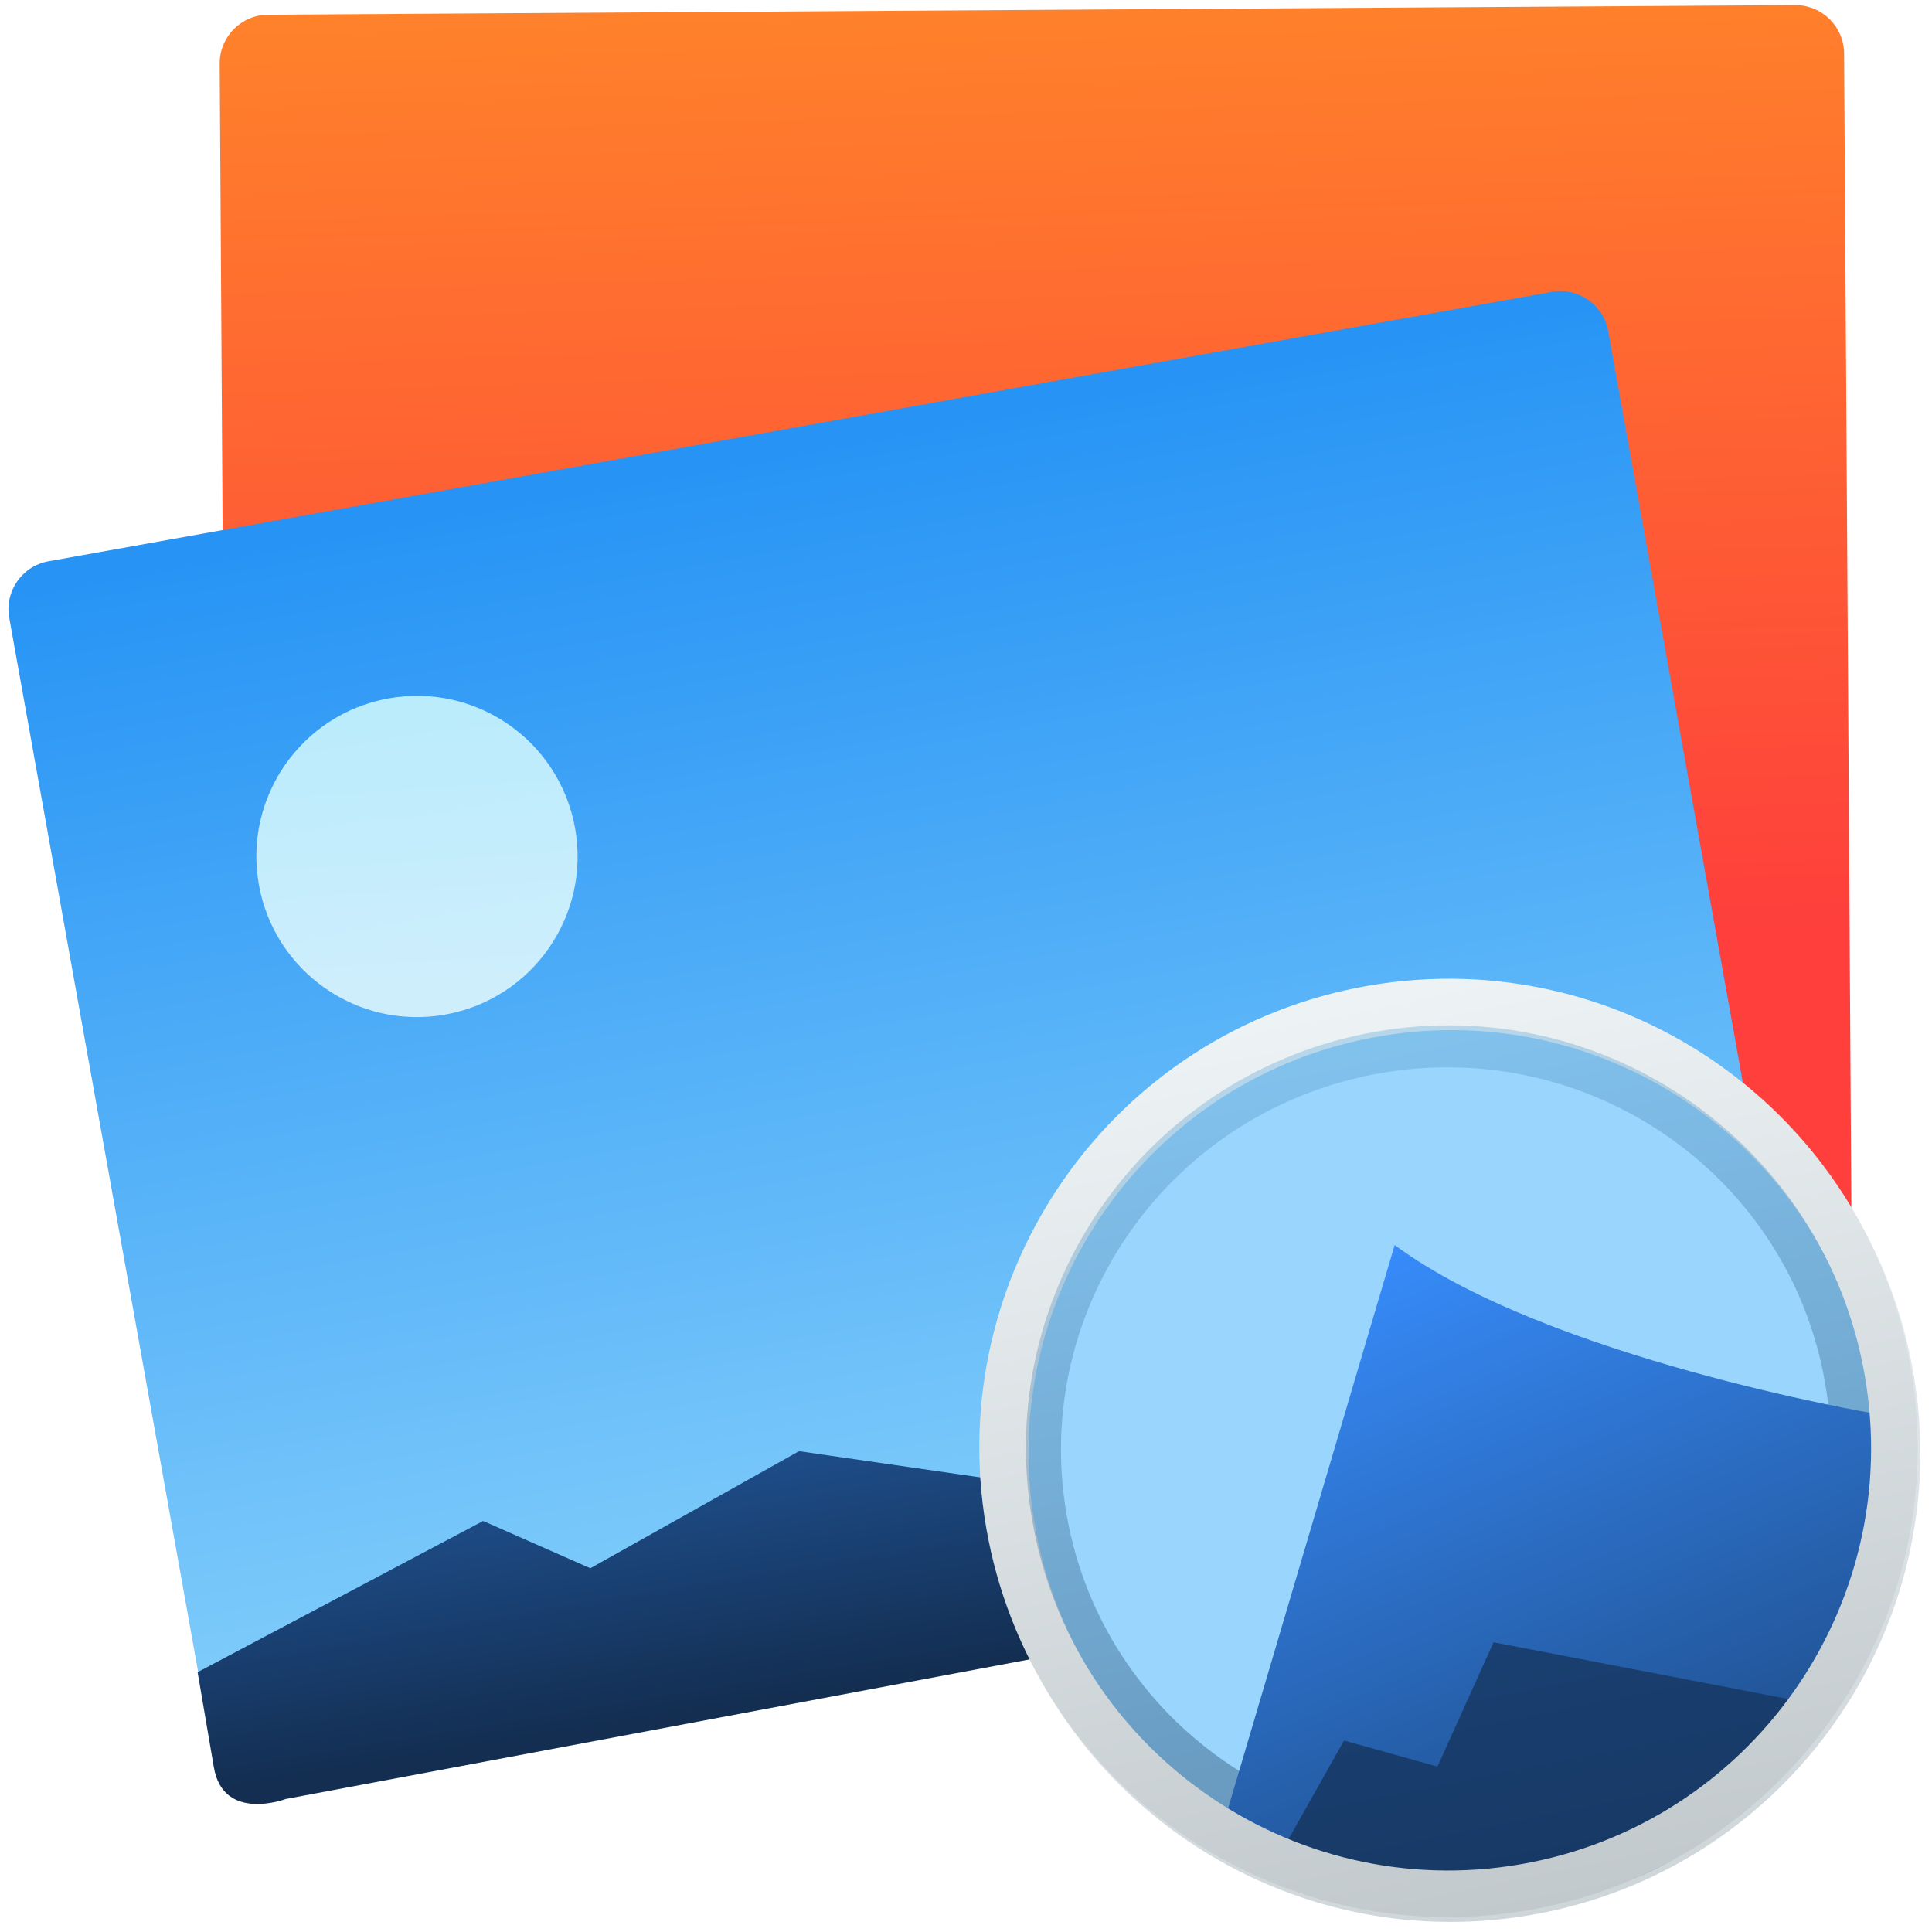
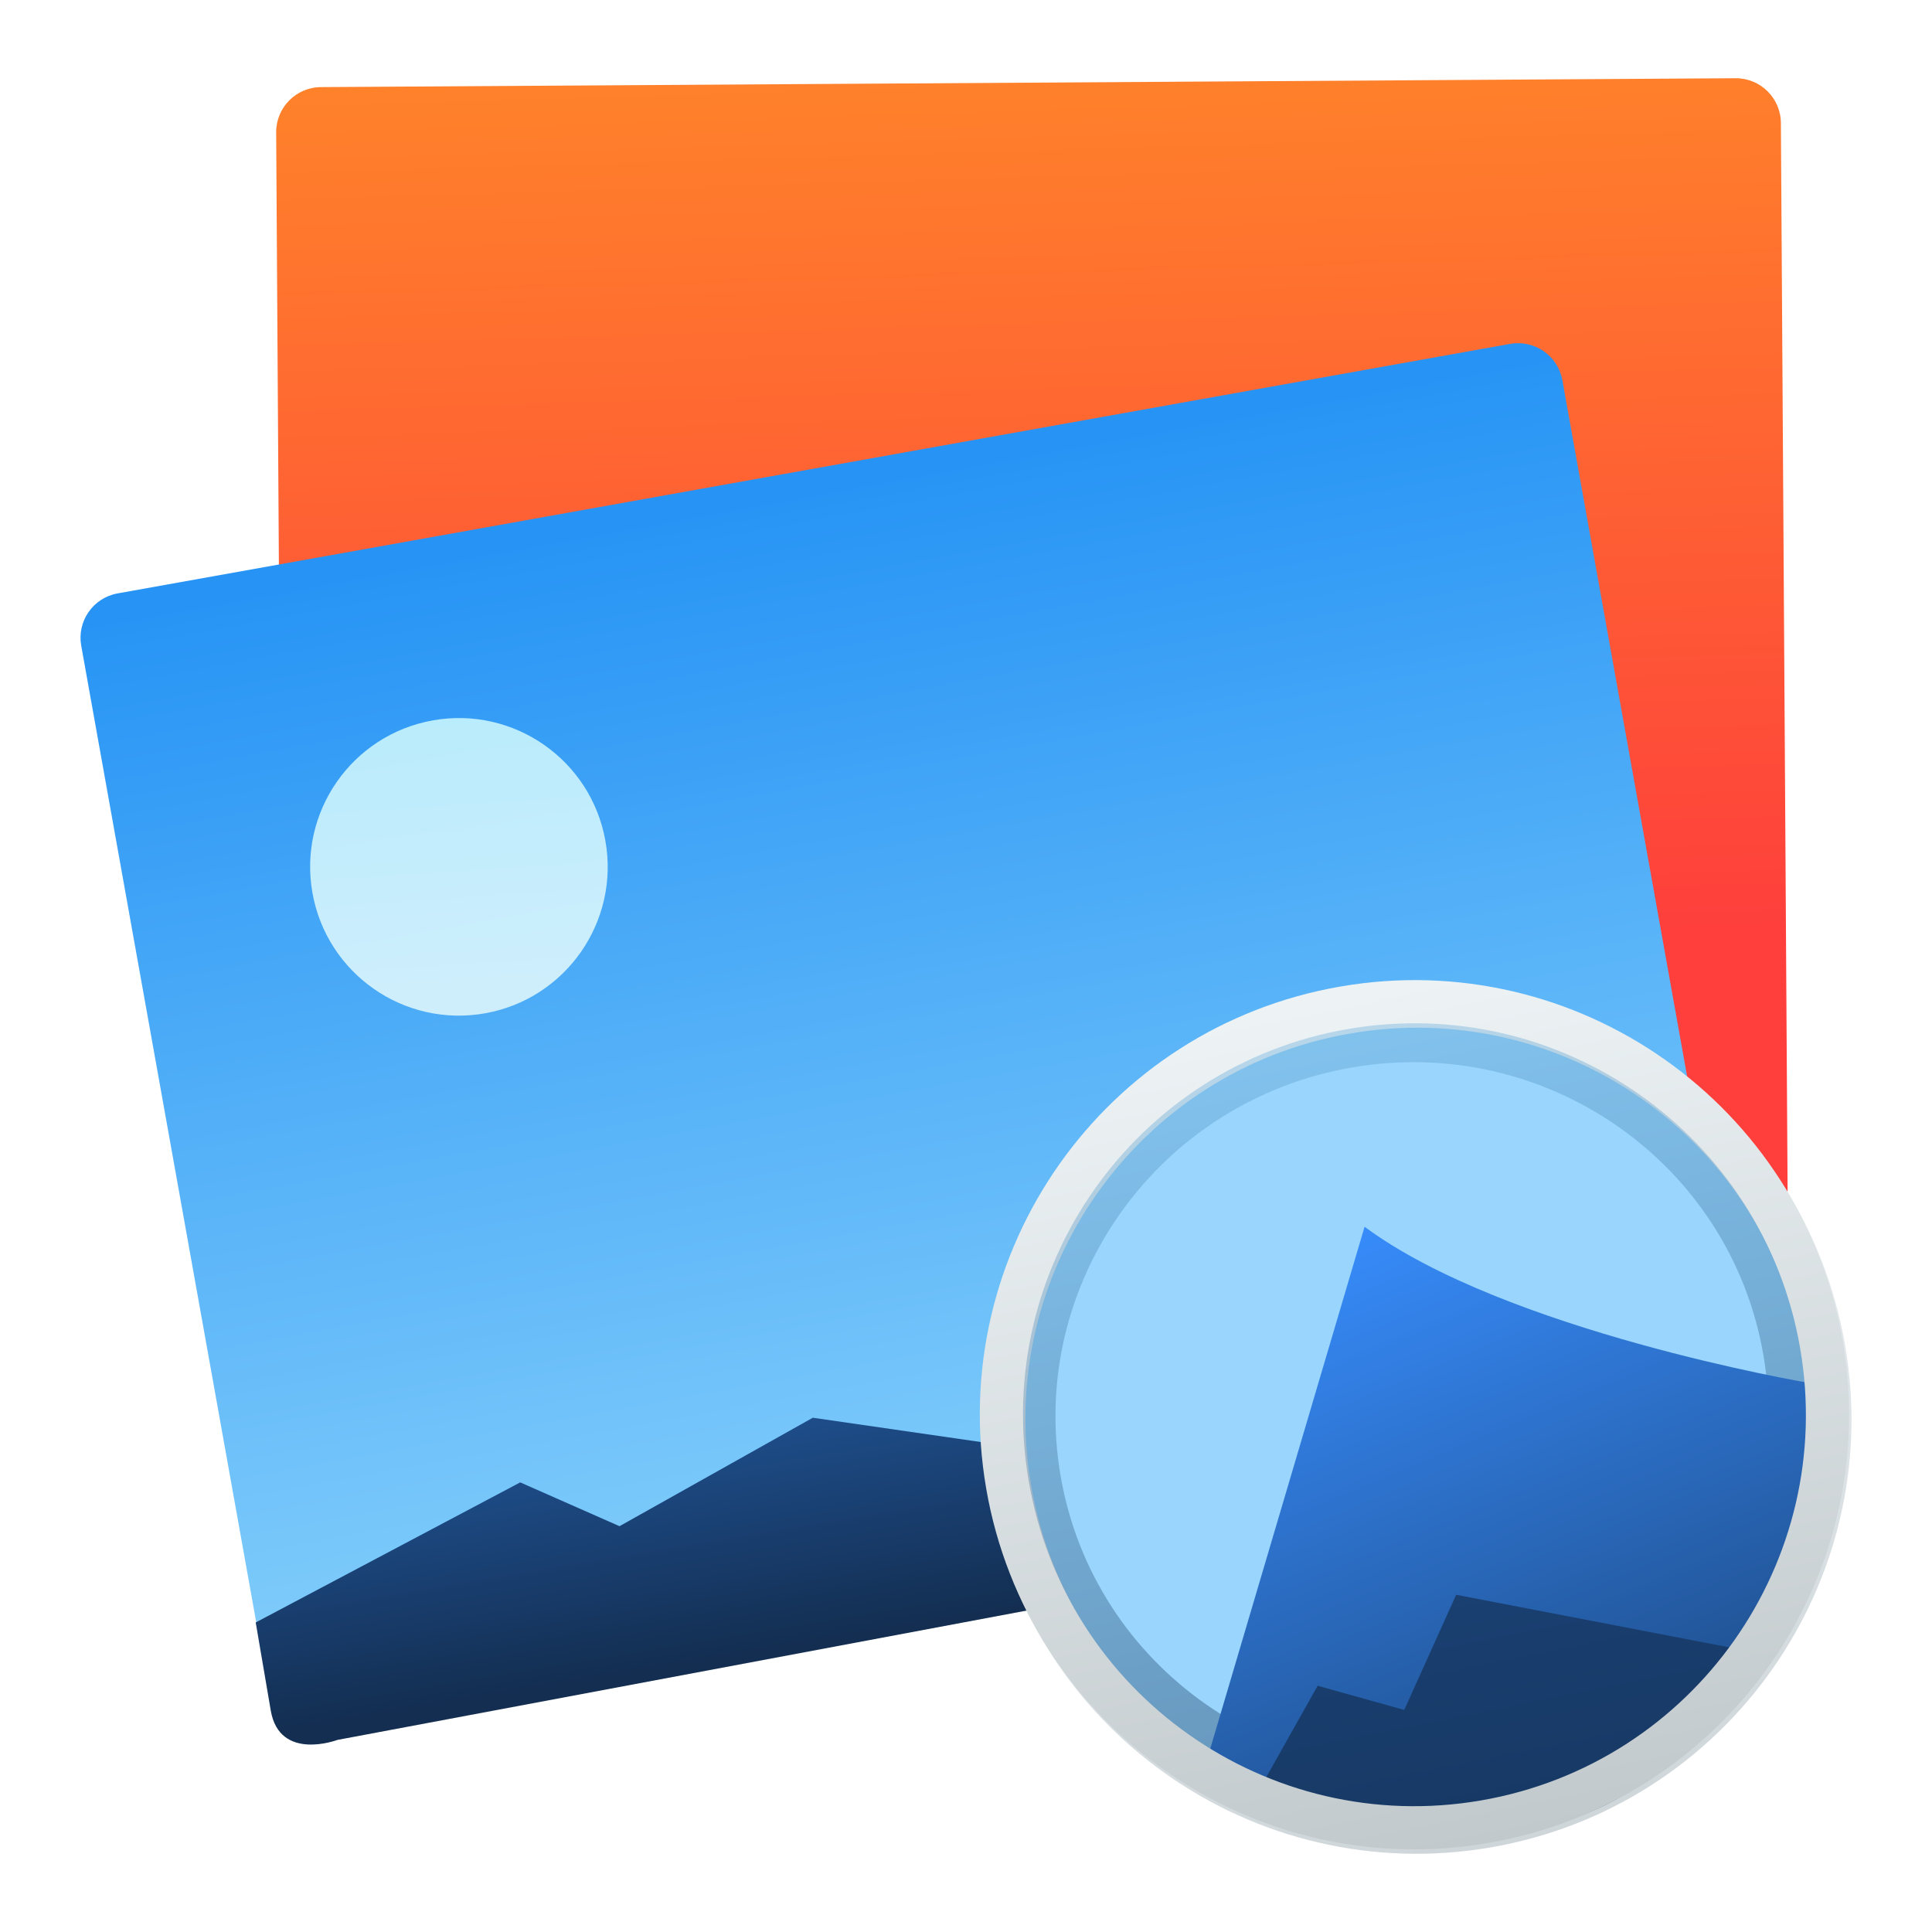
<svg xmlns="http://www.w3.org/2000/svg" height="48" width="48">
  <linearGradient id="a" gradientUnits="userSpaceOnUse" x1="543.948" x2="543.743" y1="484.808" y2="427.538">
    <stop offset="0" stop-color="#86d0fb" />
    <stop offset="1" stop-color="#2794f5" />
  </linearGradient>
  <linearGradient id="b" gradientUnits="userSpaceOnUse" x1="520.212" x2="522.04" y1="450.542" y2="434.369">
    <stop offset="0" stop-color="#eefefe" />
    <stop offset="1" stop-color="#d6fefe" />
  </linearGradient>
  <linearGradient id="c" gradientTransform="matrix(.965225 -.00790318 -.00790388 1.008327 20.41848 1.480547)" gradientUnits="userSpaceOnUse" x1="542.834" x2="543.255" y1="484.294" y2="463.625">
    <stop offset="0" stop-color="#132e51" />
    <stop offset="1" stop-color="#2767b9" />
  </linearGradient>
  <linearGradient id="d" gradientUnits="userSpaceOnUse" x1="610.683" x2="609.354" y1="499.798" y2="460.122">
    <stop offset="0" stop-color="#cfd6da" />
    <stop offset="1" stop-color="#f2f7f9" />
  </linearGradient>
  <linearGradient id="e" gradientUnits="userSpaceOnUse" x1="615.838" x2="609.846" y1="495.434" y2="469.368">
    <stop offset="0" stop-color="#215394" />
    <stop offset="1" stop-color="#388eff" />
  </linearGradient>
  <linearGradient id="f" gradientUnits="userSpaceOnUse" x1="610.606" x2="609.277" y1="499.577" y2="459.901">
    <stop offset="0" stop-color="#c2c9cc" />
    <stop offset="1" stop-color="#edf3f5" />
  </linearGradient>
  <linearGradient id="g" gradientTransform="matrix(.9245106 0 0 .9161259 45.92964 40.02192)" gradientUnits="userSpaceOnUse" x1="610.683" x2="609.354" y1="499.798" y2="460.122">
    <stop offset="0" stop-color="#122a49" />
    <stop offset="1" stop-color="#5ca4d4" />
  </linearGradient>
  <linearGradient id="h" gradientUnits="userSpaceOnUse" x1="556.435" x2="555.298" y1="470.481" y2="421.868">
    <stop offset="0" stop-color="#fe3f3c" />
    <stop offset="1" stop-color="#ff8729" />
  </linearGradient>
  <linearGradient id="i" gradientUnits="userSpaceOnUse" x1="611.29" x2="610.824" y1="502.11" y2="485.028">
    <stop offset="0" stop-color="#163660" />
    <stop offset="1" stop-color="#1a4275" />
  </linearGradient>
-   <g transform="matrix(.570447 -.09852715 .09852715 .570447 -359.7474 -177.3311)">
+   <g transform="matrix(.5284141 -.09126726 .09126726 .5284141 -331.4342 -162.4387)">
    <rect fill="url(#h)" height="58.987" ry="2.3" transform="matrix(.8953797 .1488664 -.1488664 .8953797 181.3893 -47.05016)" width="76.809" x="504.257" y="426.464" />
    <rect fill="url(#a)" height="58.987" ry="2.3" transform="matrix(.9076528 -.0056985 .0056985 .9076528 95.98101 47.52327)" width="76.809" x="504.257" y="426.464" />
    <path d="m504.23 479.412 14.551-4.657 4.594 3.095 10.689-3.709 10.517 3.496 7.581 1.612 5.83-2.023 7.18-1.822 11.568 4.363-.045 5.713-69.416.569s-3.106.578-3.086-2.073z" fill="url(#c)" fill-rule="evenodd" transform="matrix(.9076528 -.0056985 .0056985 .9076528 95.98101 47.52327)" />
    <circle cx="521.243" cy="443.276" fill="url(#b)" opacity=".811" r="7.594" transform="matrix(.9076528 -.0056985 .0056985 .9076528 95.98101 47.52327)" />
    <circle cx="610.995" cy="479.664" fill="#99d5fd" r="19.134" stroke="url(#d)" stroke-linecap="round" stroke-linejoin="round" stroke-width="2" />
    <ellipse cx="610.801" cy="479.454" rx="17.69" ry="17.529" style="opacity:.385;fill:none;stroke-width:2.341;stroke-linecap:round;stroke-linejoin:round;stroke:url(#g)" />
    <path d="m598.679 493.656 11.446-23.189c5.603 5.882 18.984 10.608 18.984 10.608l1.396 2.233c-7.312 19.738-19.37 17.061-31.826 10.347z" fill="url(#e)" fill-rule="evenodd" />
    <path d="m600.645 495.62 3.718-4.568 3.762 1.788 3.279-4.849 12.61 4.764c-4.445 7.042-11.855 8.976-23.369 2.865z" fill="url(#i)" fill-rule="evenodd" />
    <circle cx="610.919" cy="479.443" fill="none" r="19.134" stroke="url(#f)" stroke-linecap="round" stroke-linejoin="round" stroke-width="2" />
  </g>
</svg>
